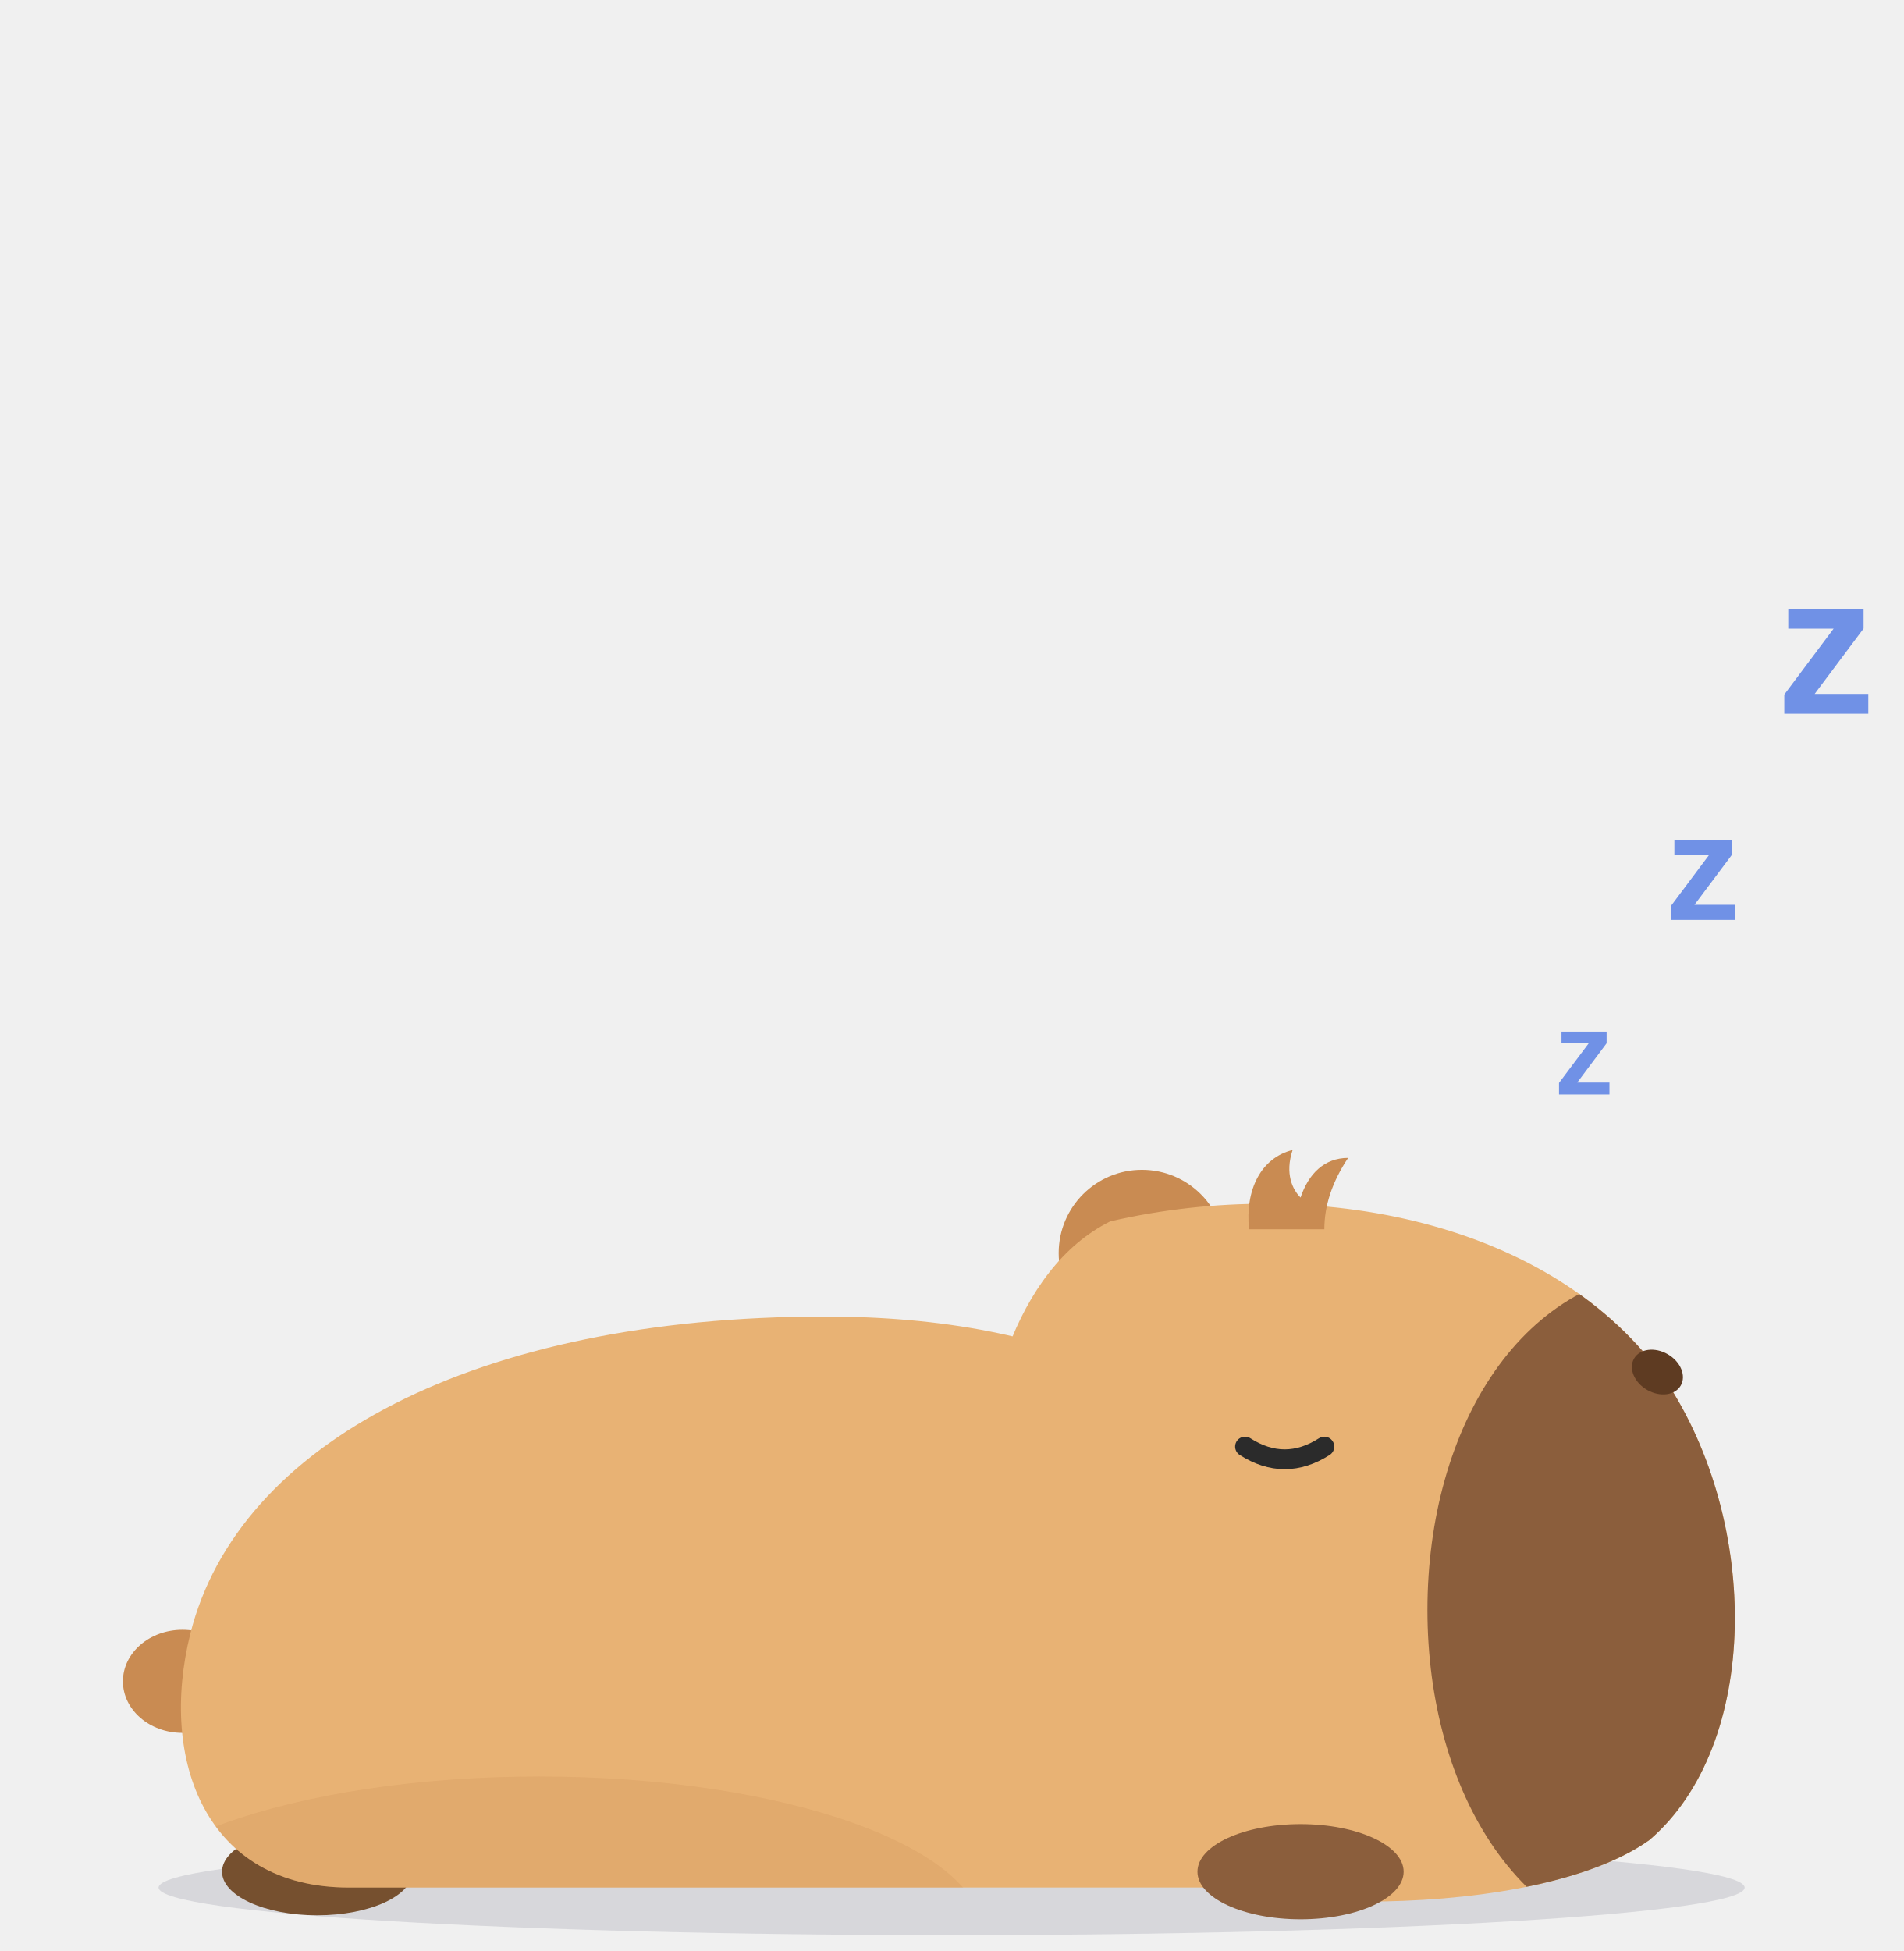
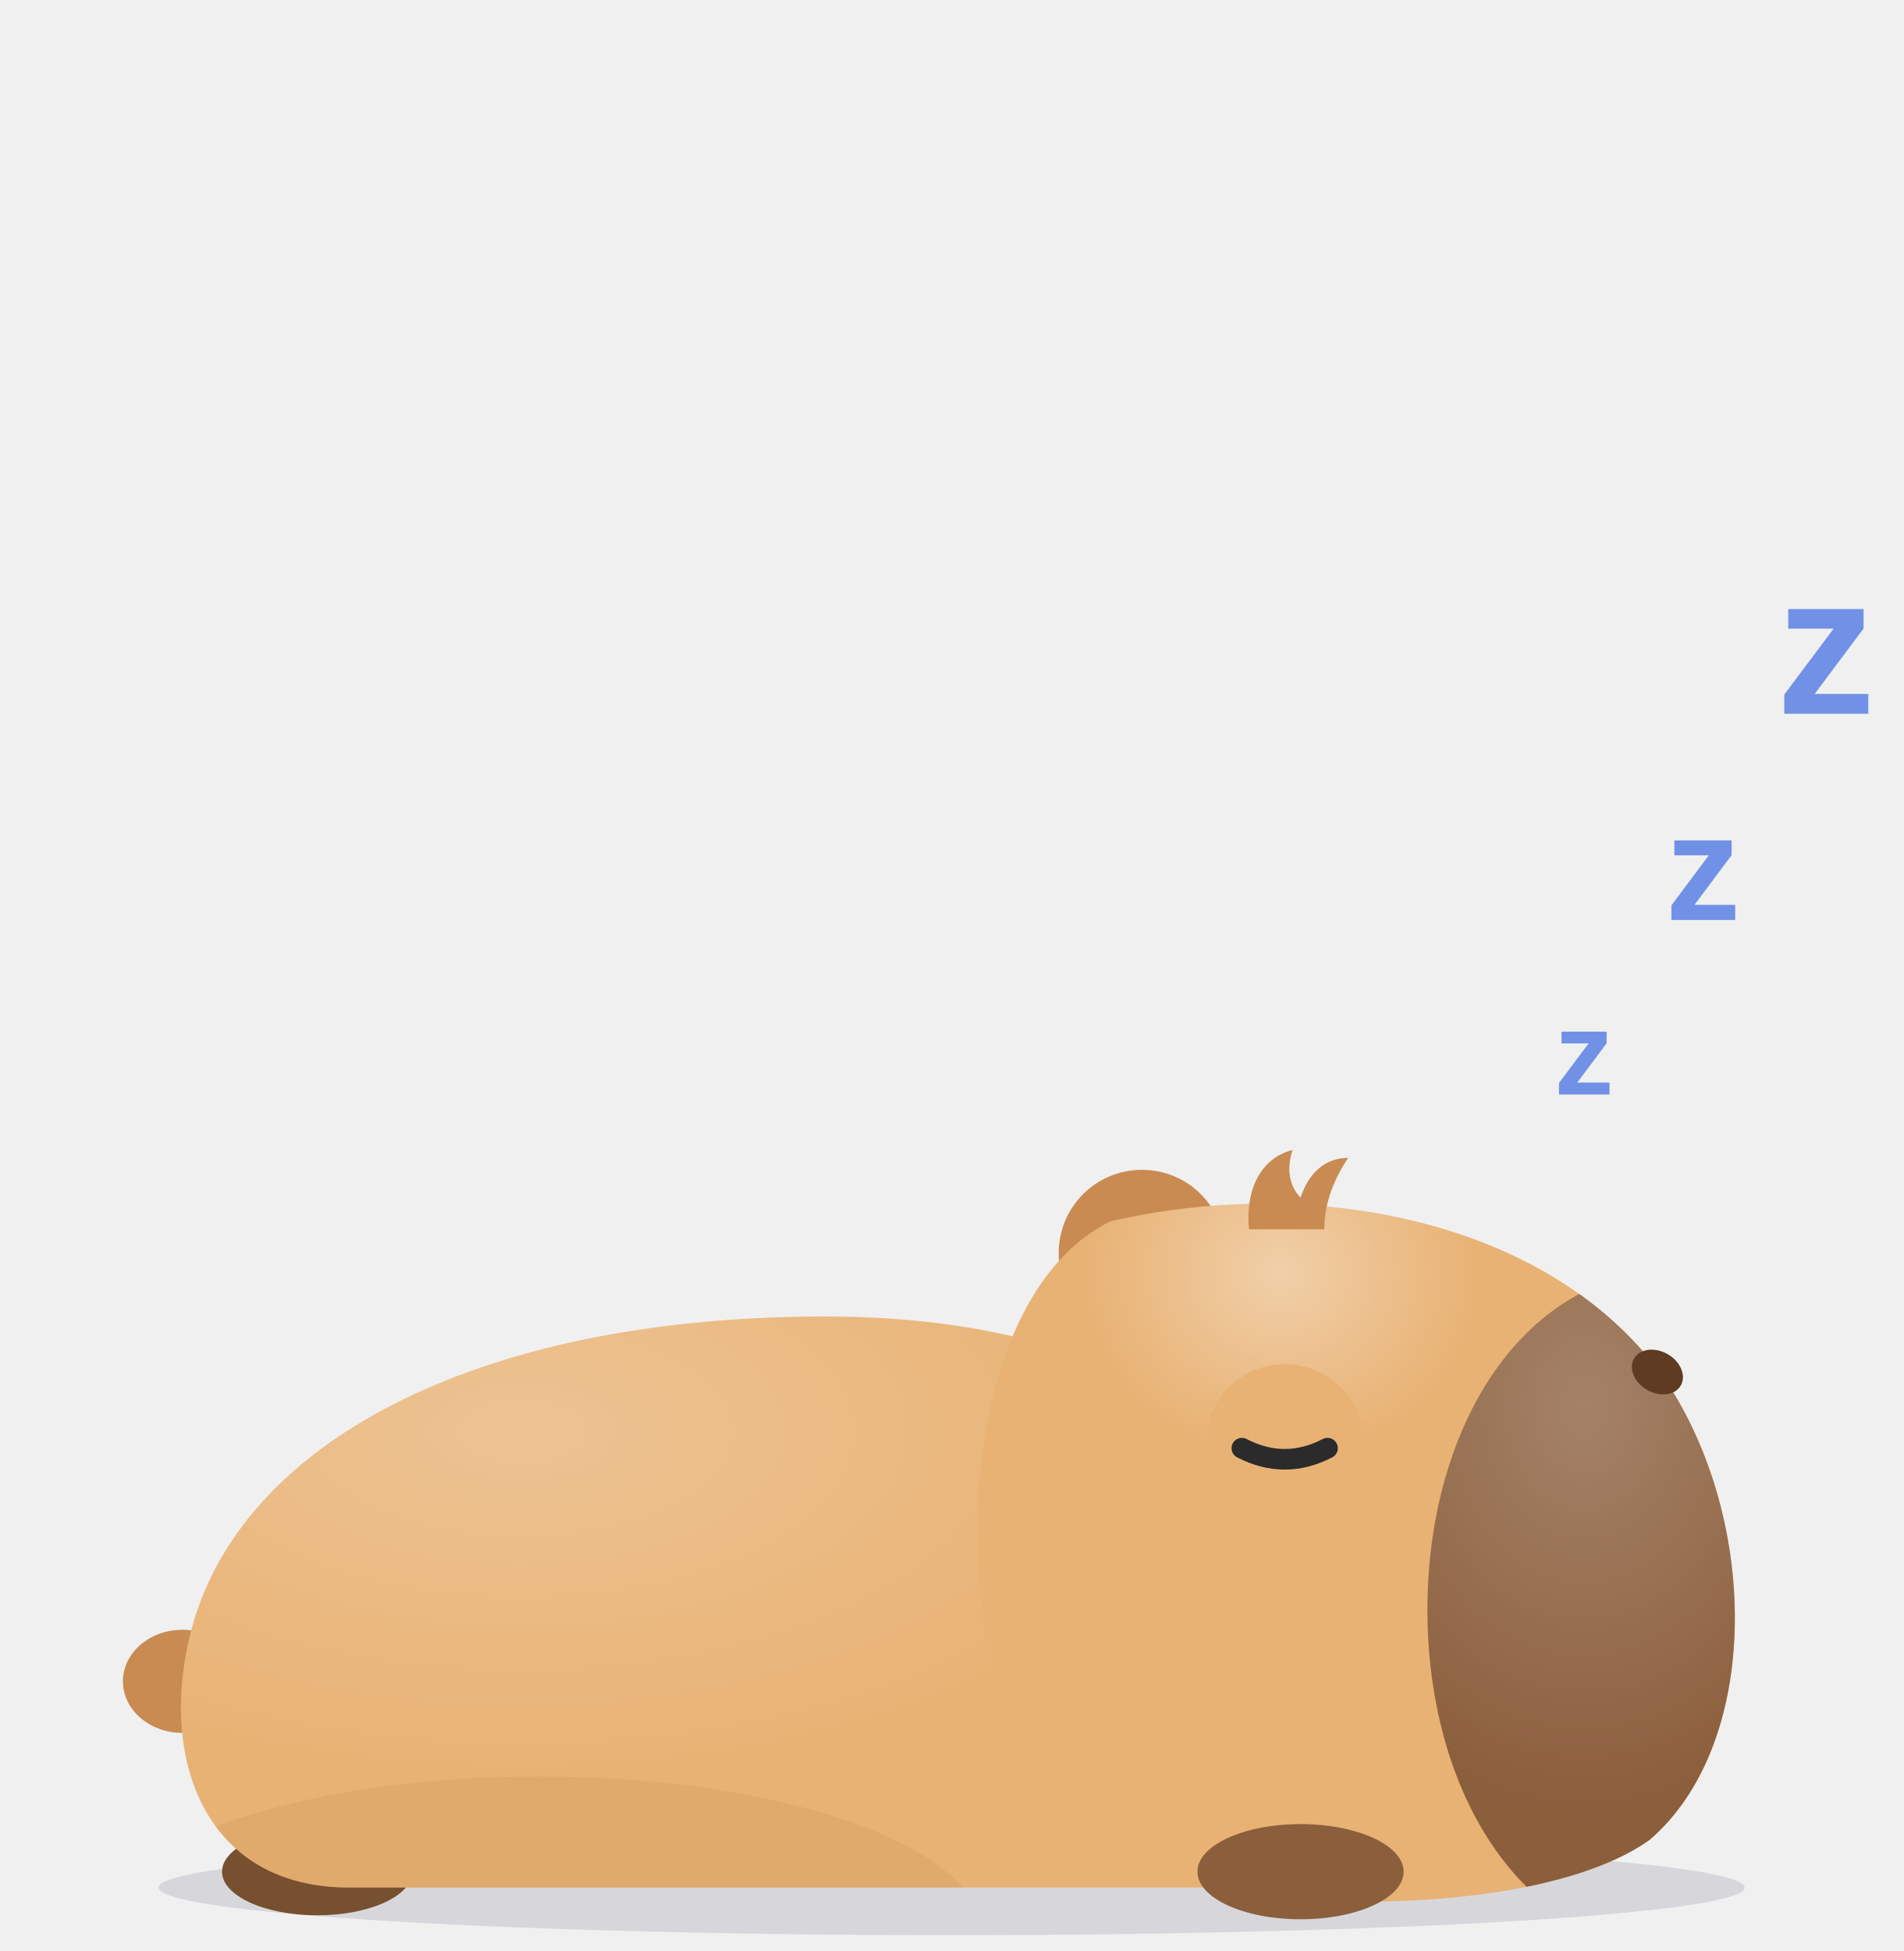
<svg xmlns="http://www.w3.org/2000/svg" viewBox="-20 -26 240 246" width="480" height="492">
  <defs>
    <clipPath id="mascot-body-_R_0_">
      <path d="M40 212C22 212 16 196 20 180C26 156 56 140 100 140C130 140 150 150 160 168L162 212Z" />
    </clipPath>
    <clipPath id="mascot-body-_R_0_-head">
      <path d="M136 128C162 122 192 128 206 148C218 166 218 194 204 206C190 216 152 216 134 208C116 198 112 140 136 128Z" />
    </clipPath>
+     <clipPath id="mascot-body-_R_0_-eye">
+       <circle r="10" />
+     </clipPath>
+     <radialGradient id="mascot-body-_R_0_-shine" cx="0.4" cy="0.1" r="0.26">
+       <stop offset="0" stop-color="#FFFFFF" stop-opacity="0.38" />
+       <stop offset="1" stop-color="#FFFFFF" stop-opacity="0" />
+     </radialGradient>
+     <radialGradient id="mascot-body-_R_0_-soft" cx="0.3" cy="0.2" r="0.6">
+       <stop offset="0" stop-color="#FFFFFF" stop-opacity="0.22" />
+       <stop offset="1" stop-color="#FFFFFF" stop-opacity="0" />
+     </radialGradient>
  </defs>
  <g data-layer="scene-back" />
  <g transform="translate(100 212)">
    <g>
      <g data-part="shadow">
        <g transform="translate(-100 -212)">
          <ellipse cx="100" cy="212" rx="100" ry="6" fill="rgba(27, 33, 66, 0.12)" />
        </g>
      </g>
    </g>
  </g>
  <g transform="translate(0 0)">
    <g transform="translate(100 212)">
      <g>
        <g data-part="whole">
          <g transform="translate(-100 -212)">
            <g>
              <g transform="translate(-16 0)">
                <g transform="translate(100 212)">
                  <g>
                    <g data-part="torso">
                      <g transform="translate(-100 -212)">
                        <ellipse cx="19" cy="186" rx="7.5" ry="6.5" fill="#C98B52" />
                        <ellipse cx="36" cy="210" rx="12" ry="5.5" fill="#76502F" />
                        <path d="M40 212C22 212 16 196 20 180C26 156 56 140 100 140C130 140 150 150 160 168L162 212Z" fill="#E8B274" />
+                         <path d="M40 212C22 212 16 196 20 180C26 156 56 140 100 140C130 140 150 150 160 168L162 212Z" fill="url(#mascot-body-_R_0_-soft)" />
                        <ellipse cx="64" cy="218" rx="56" ry="20" fill="#C98B52" opacity="0.22" clip-path="url(#mascot-body-_R_0_)" />
                        <g transform="translate(150 204)">
                          <g>
                            <g data-part="head">
                              <g transform="translate(-150 -204)">
-                                 <circle cx="140" cy="132" r="10.5" fill="#C98B52" />
-                                 <circle cx="141.5" cy="133" r="5.04" fill="#8B5E3C" />
+                                 <g transform="translate(136.85 139.875)">
+                                   <g>
+                                     <g data-part="ear">
+                                       <g transform="translate(-136.85 -139.875)">
+                                         <circle cx="140" cy="132" r="10.5" fill="#C98B52" />
+                                         <circle cx="138" cy="133" r="5.04" fill="#8B5E3C" />
+                                       </g>
+                                     </g>
+                                   </g>
+                                 </g>
                                <path d="M136 128C162 122 192 128 206 148C218 166 218 194 204 206C190 216 152 216 134 208C116 198 112 140 136 128Z" fill="#E8B274" />
-                                 <path d="M153.5 129C153 124 155 120 159 119C158 122 159 124 160 125C161 122 163 120 166 120C164 123 163 126 163 129Z" fill="#C98B52" />
-                                 <path d="M208 134C228 134 242 154 242 177C242 200 228 220 208 220C188 220 176 200 176 177C176 154 188 134 208 134Z" fill="#8B5E3C" clip-path="url(#mascot-body-_R_0_-head)" />
+                                 <path d="M136 128C162 122 192 128 206 148C218 166 218 194 204 206C190 216 152 216 134 208C116 198 112 140 136 128Z" fill="url(#mascot-body-_R_0_-shine)" />
+                                 <g transform="translate(158.5 129)">
+                                   <g>
+                                     <g data-part="tuft">
+                                       <g transform="translate(-158.5 -129)">
+                                         <path d="M153.5 129C153 124 155 120 159 119C158 122 159 124 160 125C161 122 163 120 166 120C164 123 163 126 163 129Z" fill="#C98B52" />
+                                       </g>
+                                     </g>
+                                   </g>
+                                 </g>
+                                 <g clip-path="url(#mascot-body-_R_0_-head)">
+                                   <path d="M208 134C228 134 242 154 242 177C242 200 228 220 208 220C188 220 176 200 176 177C176 154 188 134 208 134Z" fill="#8B5E3C" />
+                                   <path d="M208 134C228 134 242 154 242 177C242 200 228 220 208 220C188 220 176 200 176 177C176 154 188 134 208 134Z" fill="url(#mascot-body-_R_0_-soft)" />
+                                 </g>
                                <ellipse cx="205" cy="147" rx="3.4" ry="2.6" transform="rotate(30 205 147)" fill="#5E3B22" />
                                <g transform="translate(158 156)">
-                                   <g>
+                                   <g transform="translate(0 0) rotate(0)">
                                    <g data-part="eyes">
                                      <g transform="translate(-158 -156)">
                                        <g transform="translate(158 156)">
-                                           <path d="M-5 0.4Q0 3.6 5 0.4" fill="none" stroke="#2B2B2B" stroke-linecap="round" stroke-linejoin="round" stroke-width="2.5" />
+                                           <g clip-path="url(#mascot-body-_R_0_-eye)">
+                                             <ellipse rx="4.8" ry="6.6" fill="#2B2B2B" transform="scale(1)" />
+                                             <circle cx="1.8" cy="-2.9" r="1.7" fill="#FFFFFF" opacity="0" />
+                                             <g transform="translate(0 0)">
+                                               <path d="M-11 24H11V10Q0 4 -11 10Z" fill="#E8B274" />
+                                             </g>
+                                             <g transform="translate(0 14)">
+                                               <g data-part="lid">
+                                                 <path d="M-11 -24H11V-8.5Q0 -5.5 -11 -8.5Z" fill="#E8B274" />
+                                               </g>
+                                             </g>
+                                           </g>
+                                           <path d="M-5.4 0.6Q0 3.4 5.4 0.6" fill="none" stroke="#2B2B2B" stroke-width="2.6" stroke-linecap="round" />
+                                           <path d="M-5.4 -1Q0 4.6 5.4 -1" fill="none" stroke="#2B2B2B" stroke-width="2.6" stroke-linecap="round" opacity="0" />
                                        </g>
                                      </g>
                                    </g>
                                  </g>
                                </g>
-                                 <g data-part="brows" />
+                                 <g data-part="brows">
+                                   <path d="M-5.6 1Q0 -2 5.6 1" transform="translate(158 144) rotate(0)" opacity="0" fill="none" stroke="#4A4A4A" stroke-width="2.6" stroke-linecap="round" />
+                                 </g>
                              </g>
                            </g>
                          </g>
                        </g>
                        <ellipse cx="160" cy="210" rx="13" ry="6" fill="#8B5E3C" />
                      </g>
                    </g>
                  </g>
                </g>
              </g>
            </g>
          </g>
        </g>
      </g>
    </g>
  </g>
  <g data-layer="scene-front" />
  <g data-layer="fx">
    <g data-scene="zzz">
      <text x="176" y="112" font-family="'Lexend Variable', Lexend, Arial, sans-serif" font-size="15" font-weight="800" fill="#7091E6">z</text>
      <text x="190" y="90" font-family="'Lexend Variable', Lexend, Arial, sans-serif" font-size="19" font-weight="800" fill="#7091E6">z</text>
      <text x="204" y="64" font-family="'Lexend Variable', Lexend, Arial, sans-serif" font-size="25" font-weight="800" fill="#7091E6">z</text>
    </g>
  </g>
</svg>
